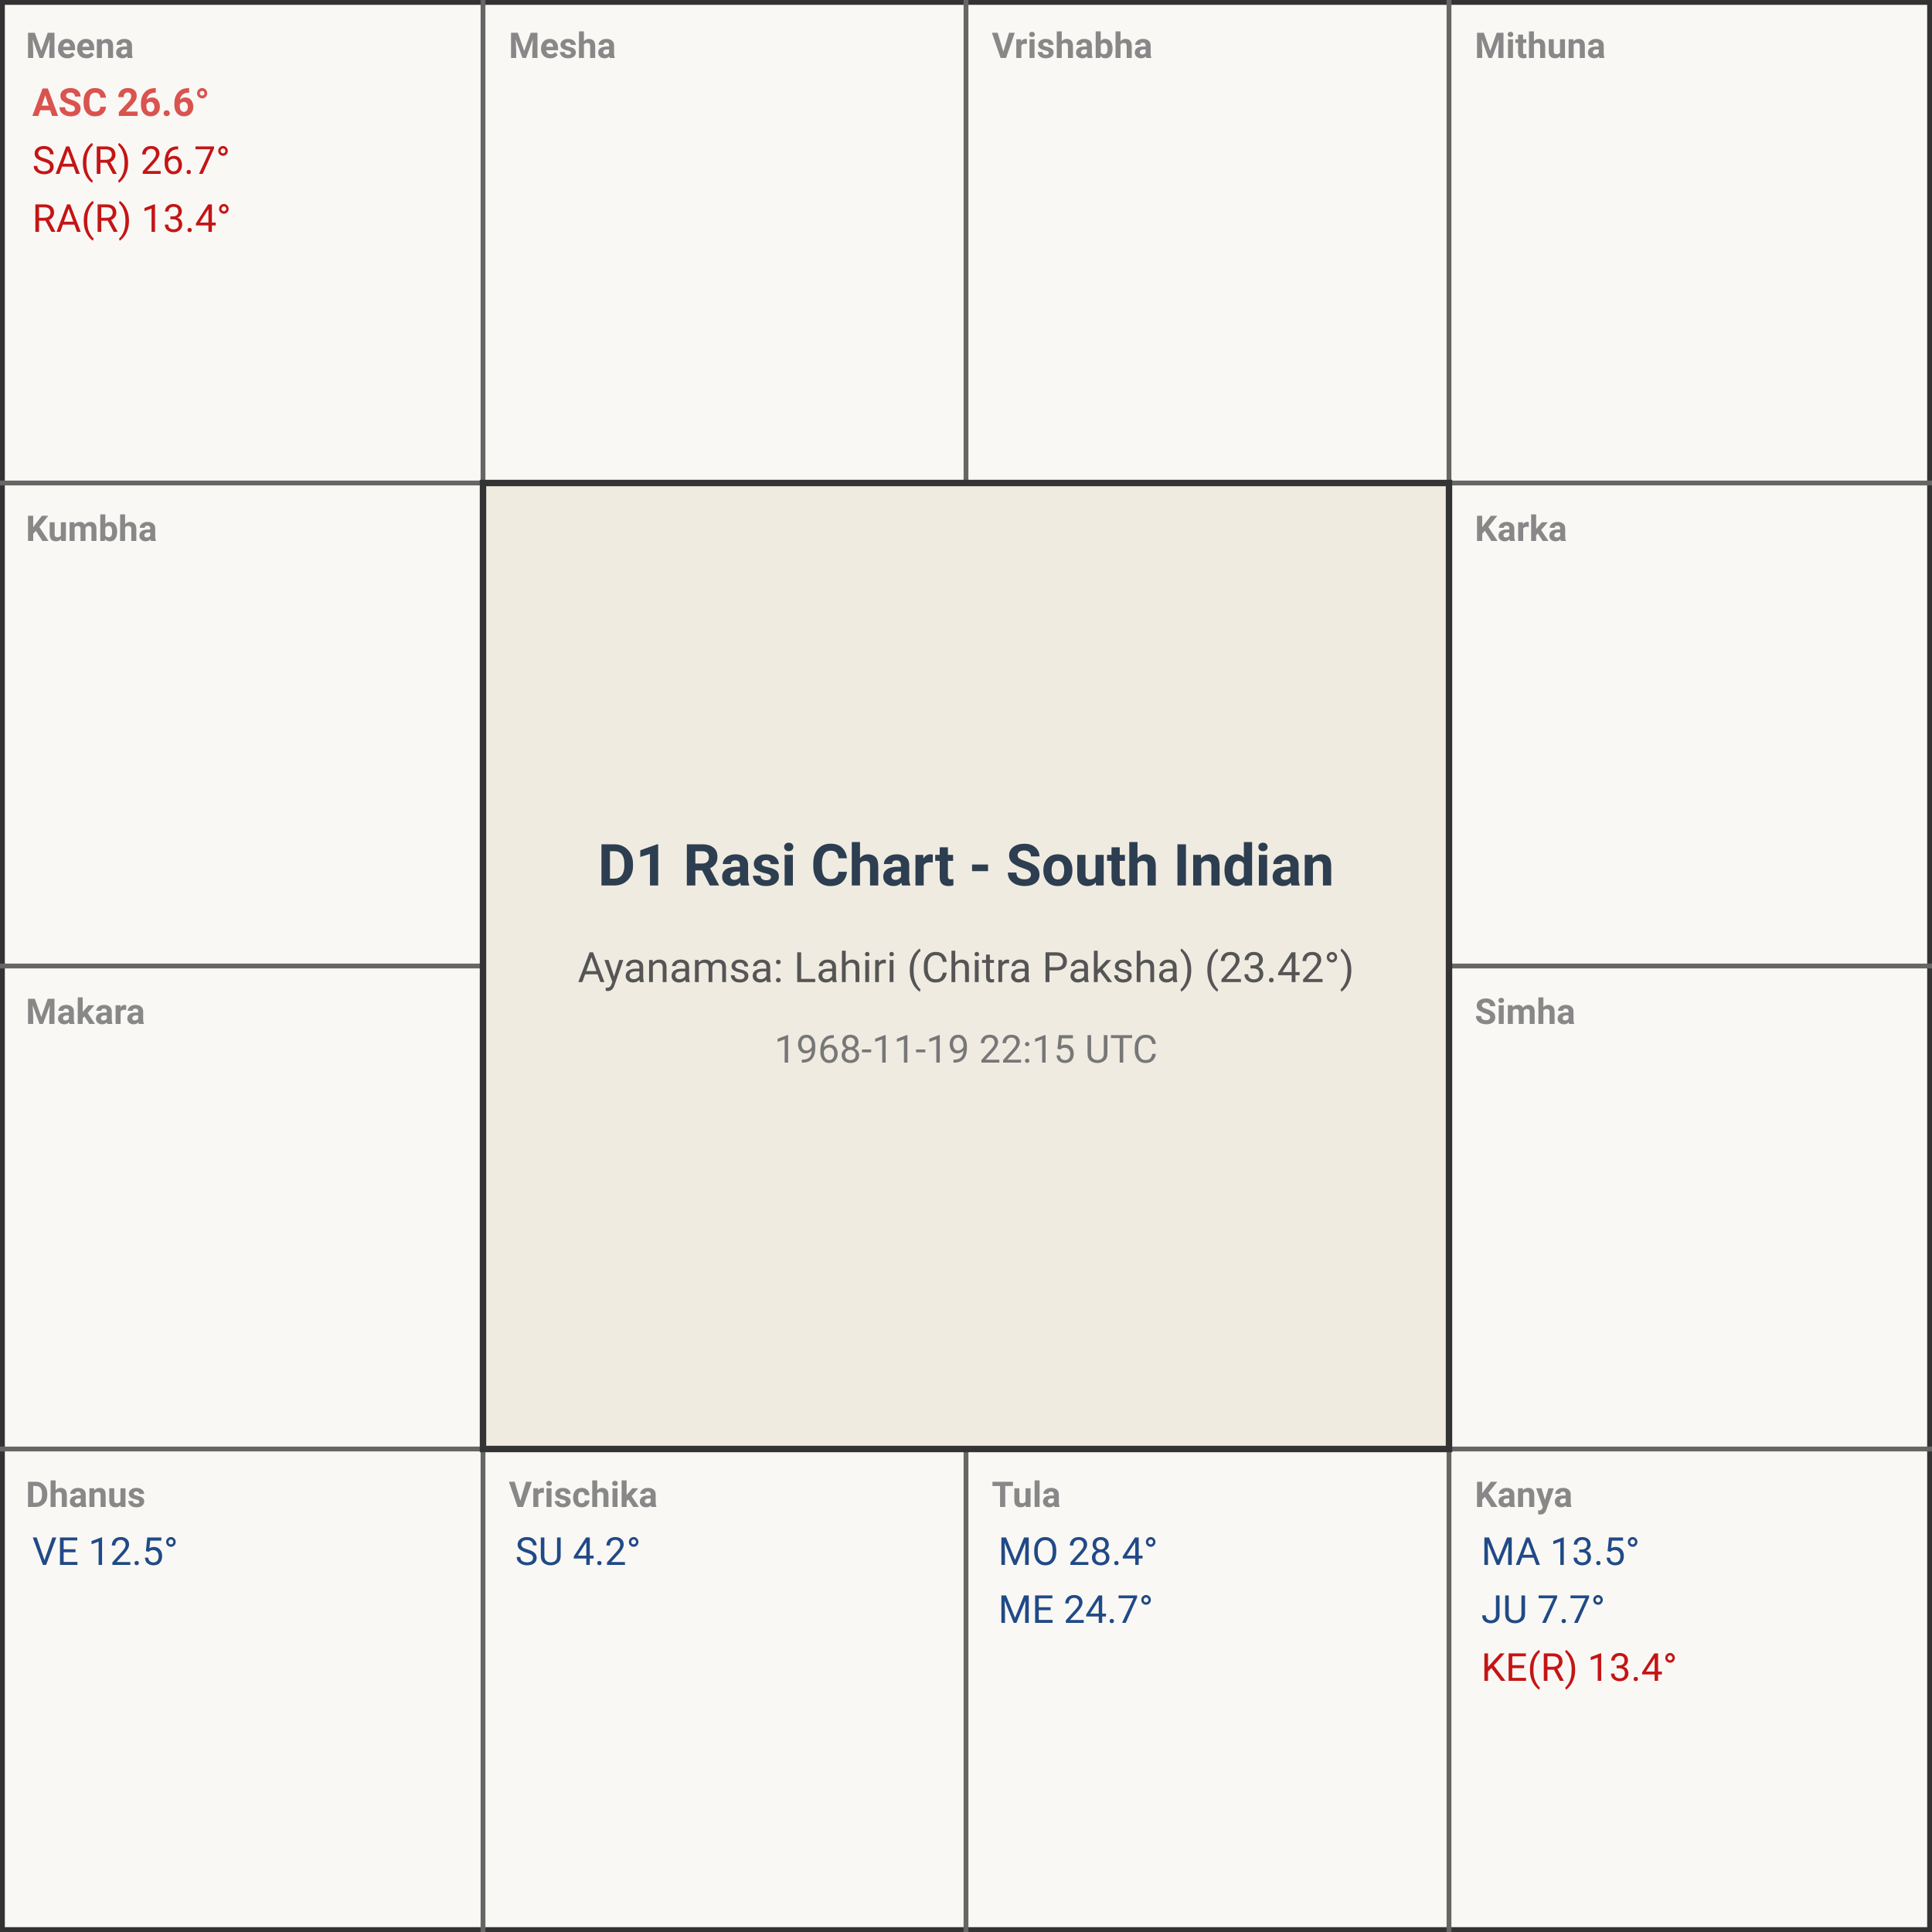
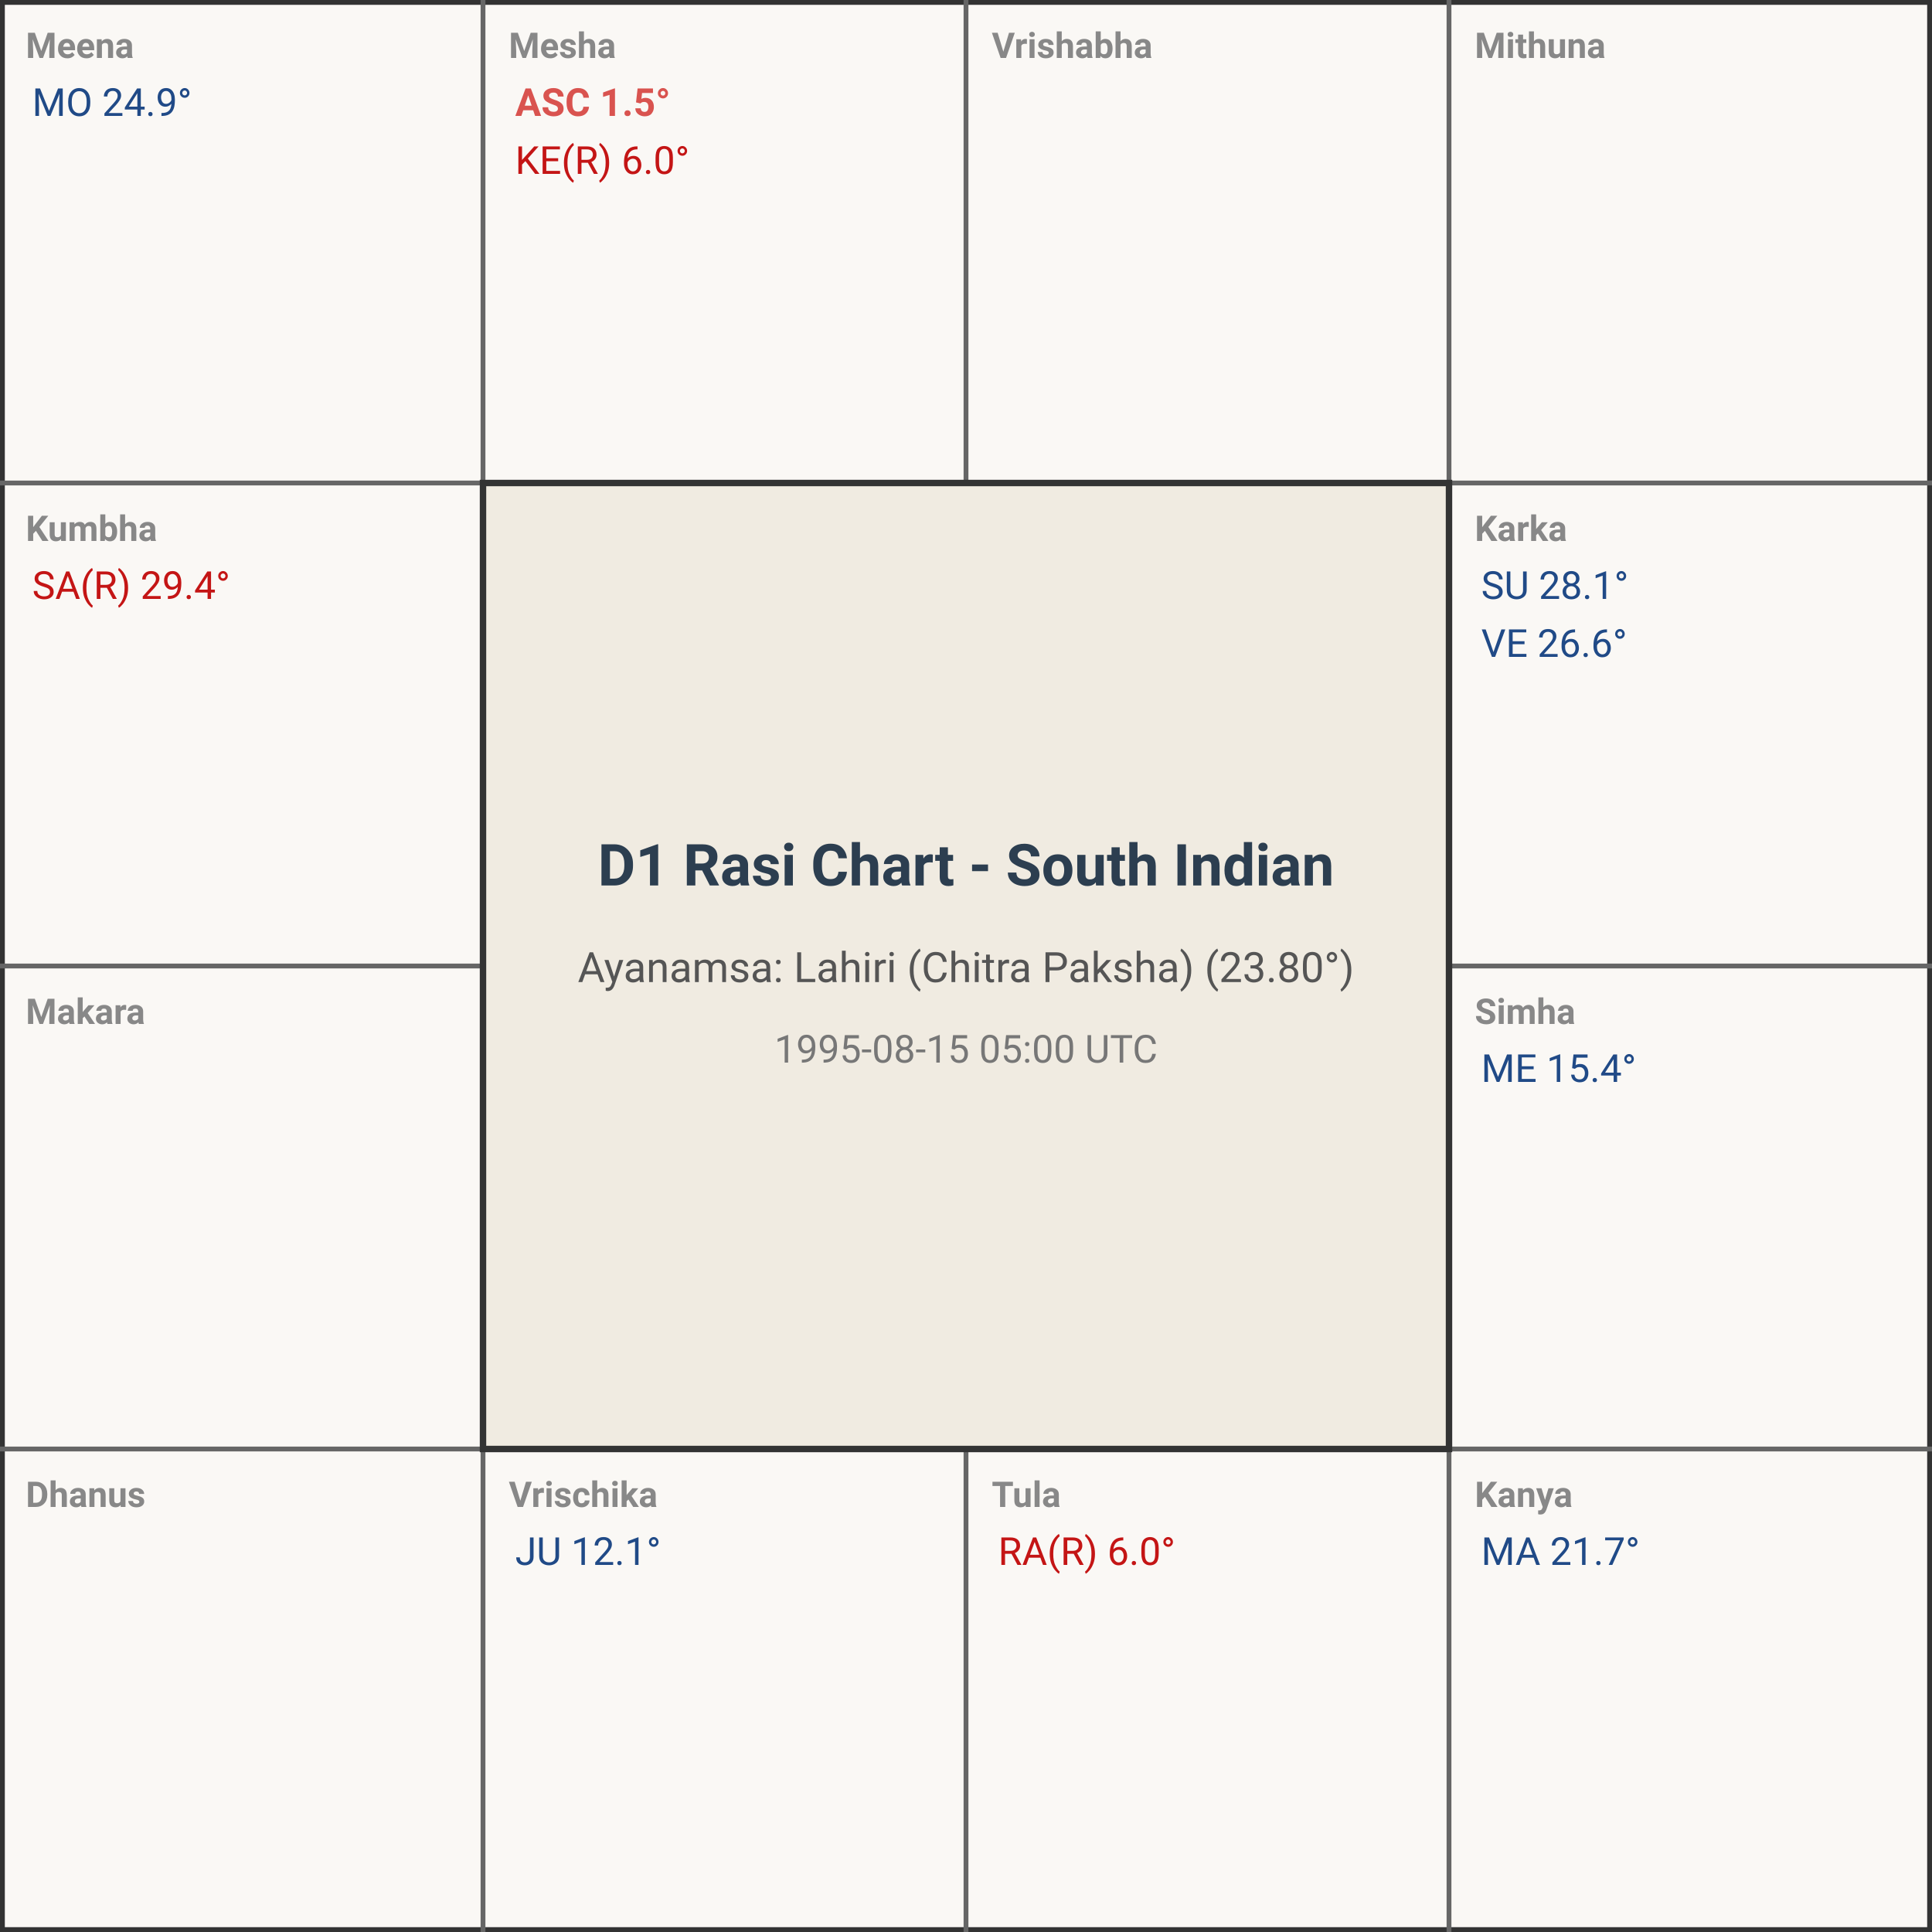
<svg xmlns="http://www.w3.org/2000/svg" viewBox="0 0 600 600" width="600" height="600" style="background-color: #faf8f5; font-family: -apple-system, BlinkMacSystemFont, Segoe UI, Roboto, sans-serif;">
  <rect x="0" y="0" width="600" height="600" fill="#faf8f5" stroke="#333333" stroke-width="3" />
  <line x1="0" y1="150.0" x2="600" y2="150.0" stroke="#666666" stroke-width="1.5" />
  <line x1="0" y1="300.0" x2="600" y2="300.0" stroke="#666666" stroke-width="1.5" />
  <line x1="0" y1="450.0" x2="600" y2="450.0" stroke="#666666" stroke-width="1.5" />
  <line x1="150.0" y1="0" x2="150.0" y2="600" stroke="#666666" stroke-width="1.5" />
  <line x1="300.0" y1="0" x2="300.0" y2="600" stroke="#666666" stroke-width="1.5" />
  <line x1="450.0" y1="0" x2="450.0" y2="600" stroke="#666666" stroke-width="1.5" />
  <rect x="150.0" y="150.0" width="300.0" height="300.0" fill="#f0ebe1" stroke="#333333" stroke-width="2" />
  <text x="300.0" y="275.0" text-anchor="middle" font-size="18" font-weight="bold" fill="#2c3e50">D1 Rasi Chart - South Indian</text>
-   <text x="300.0" y="305.0" text-anchor="middle" font-size="13" fill="#555555">Ayanamsa: Lahiri (Chitra Paksha) (23.42°)</text>
-   <text x="300.0" y="330.0" text-anchor="middle" font-size="12" fill="#777777">1968-11-19 22:15 UTC</text>
+   <text x="300.0" y="305.0" text-anchor="middle" font-size="13" fill="#555555">Ayanamsa: Lahiri (Chitra Paksha) (23.80°)</text>
+   <text x="300.0" y="330.0" text-anchor="middle" font-size="12" fill="#777777">1995-08-15 05:00 UTC</text>
  <text x="158.0" y="18.0" font-size="11" font-weight="600" fill="#888888">Mesha</text>
+   <text x="160.0" y="36.0" font-size="12">
+     <tspan fill="#d9534f" font-weight="bold">ASC 1.5°</tspan>
+   </text>
+   <text x="160.0" y="54.0" font-size="12">
+     <tspan fill="#c41515">KE(R) 6.0°</tspan>
+   </text>
  <text x="308.0" y="18.0" font-size="11" font-weight="600" fill="#888888">Vrishabha</text>
  <text x="458.0" y="18.0" font-size="11" font-weight="600" fill="#888888">Mithuna</text>
  <text x="458.0" y="168.0" font-size="11" font-weight="600" fill="#888888">Karka</text>
+   <text x="460.0" y="186.0" font-size="12">
+     <tspan fill="#204a87">SU 28.1°</tspan>
+   </text>
+   <text x="460.0" y="204.0" font-size="12">
+     <tspan fill="#204a87">VE 26.6°</tspan>
+   </text>
  <text x="458.0" y="318.0" font-size="11" font-weight="600" fill="#888888">Simha</text>
+   <text x="460.0" y="336.0" font-size="12">
+     <tspan fill="#204a87">ME 15.4°</tspan>
+   </text>
  <text x="458.0" y="468.0" font-size="11" font-weight="600" fill="#888888">Kanya</text>
  <text x="460.0" y="486.0" font-size="12">
-     <tspan fill="#204a87">MA 13.5°</tspan>
-   </text>
-   <text x="460.0" y="504.0" font-size="12">
-     <tspan fill="#204a87">JU 7.7°</tspan>
-   </text>
-   <text x="460.0" y="522.0" font-size="12">
-     <tspan fill="#c41515">KE(R) 13.4°</tspan>
+     <tspan fill="#204a87">MA 21.7°</tspan>
  </text>
  <text x="308.0" y="468.0" font-size="11" font-weight="600" fill="#888888">Tula</text>
  <text x="310.0" y="486.0" font-size="12">
-     <tspan fill="#204a87">MO 28.4°</tspan>
-   </text>
-   <text x="310.0" y="504.0" font-size="12">
-     <tspan fill="#204a87">ME 24.7°</tspan>
+     <tspan fill="#c41515">RA(R) 6.0°</tspan>
  </text>
  <text x="158.0" y="468.0" font-size="11" font-weight="600" fill="#888888">Vrischika</text>
  <text x="160.0" y="486.0" font-size="12">
-     <tspan fill="#204a87">SU 4.2°</tspan>
+     <tspan fill="#204a87">JU 12.1°</tspan>
  </text>
  <text x="8.0" y="468.0" font-size="11" font-weight="600" fill="#888888">Dhanus</text>
-   <text x="10.0" y="486.0" font-size="12">
-     <tspan fill="#204a87">VE 12.5°</tspan>
-   </text>
  <text x="8.0" y="318.0" font-size="11" font-weight="600" fill="#888888">Makara</text>
  <text x="8.0" y="168.0" font-size="11" font-weight="600" fill="#888888">Kumbha</text>
+   <text x="10.0" y="186.0" font-size="12">
+     <tspan fill="#c41515">SA(R) 29.4°</tspan>
+   </text>
  <text x="8.0" y="18.0" font-size="11" font-weight="600" fill="#888888">Meena</text>
  <text x="10.0" y="36.0" font-size="12">
-     <tspan fill="#d9534f" font-weight="bold">ASC 26.6°</tspan>
-   </text>
-   <text x="10.0" y="54.0" font-size="12">
-     <tspan fill="#c41515">SA(R) 26.7°</tspan>
-   </text>
-   <text x="10.0" y="72.0" font-size="12">
-     <tspan fill="#c41515">RA(R) 13.4°</tspan>
+     <tspan fill="#204a87">MO 24.9°</tspan>
  </text>
</svg>
